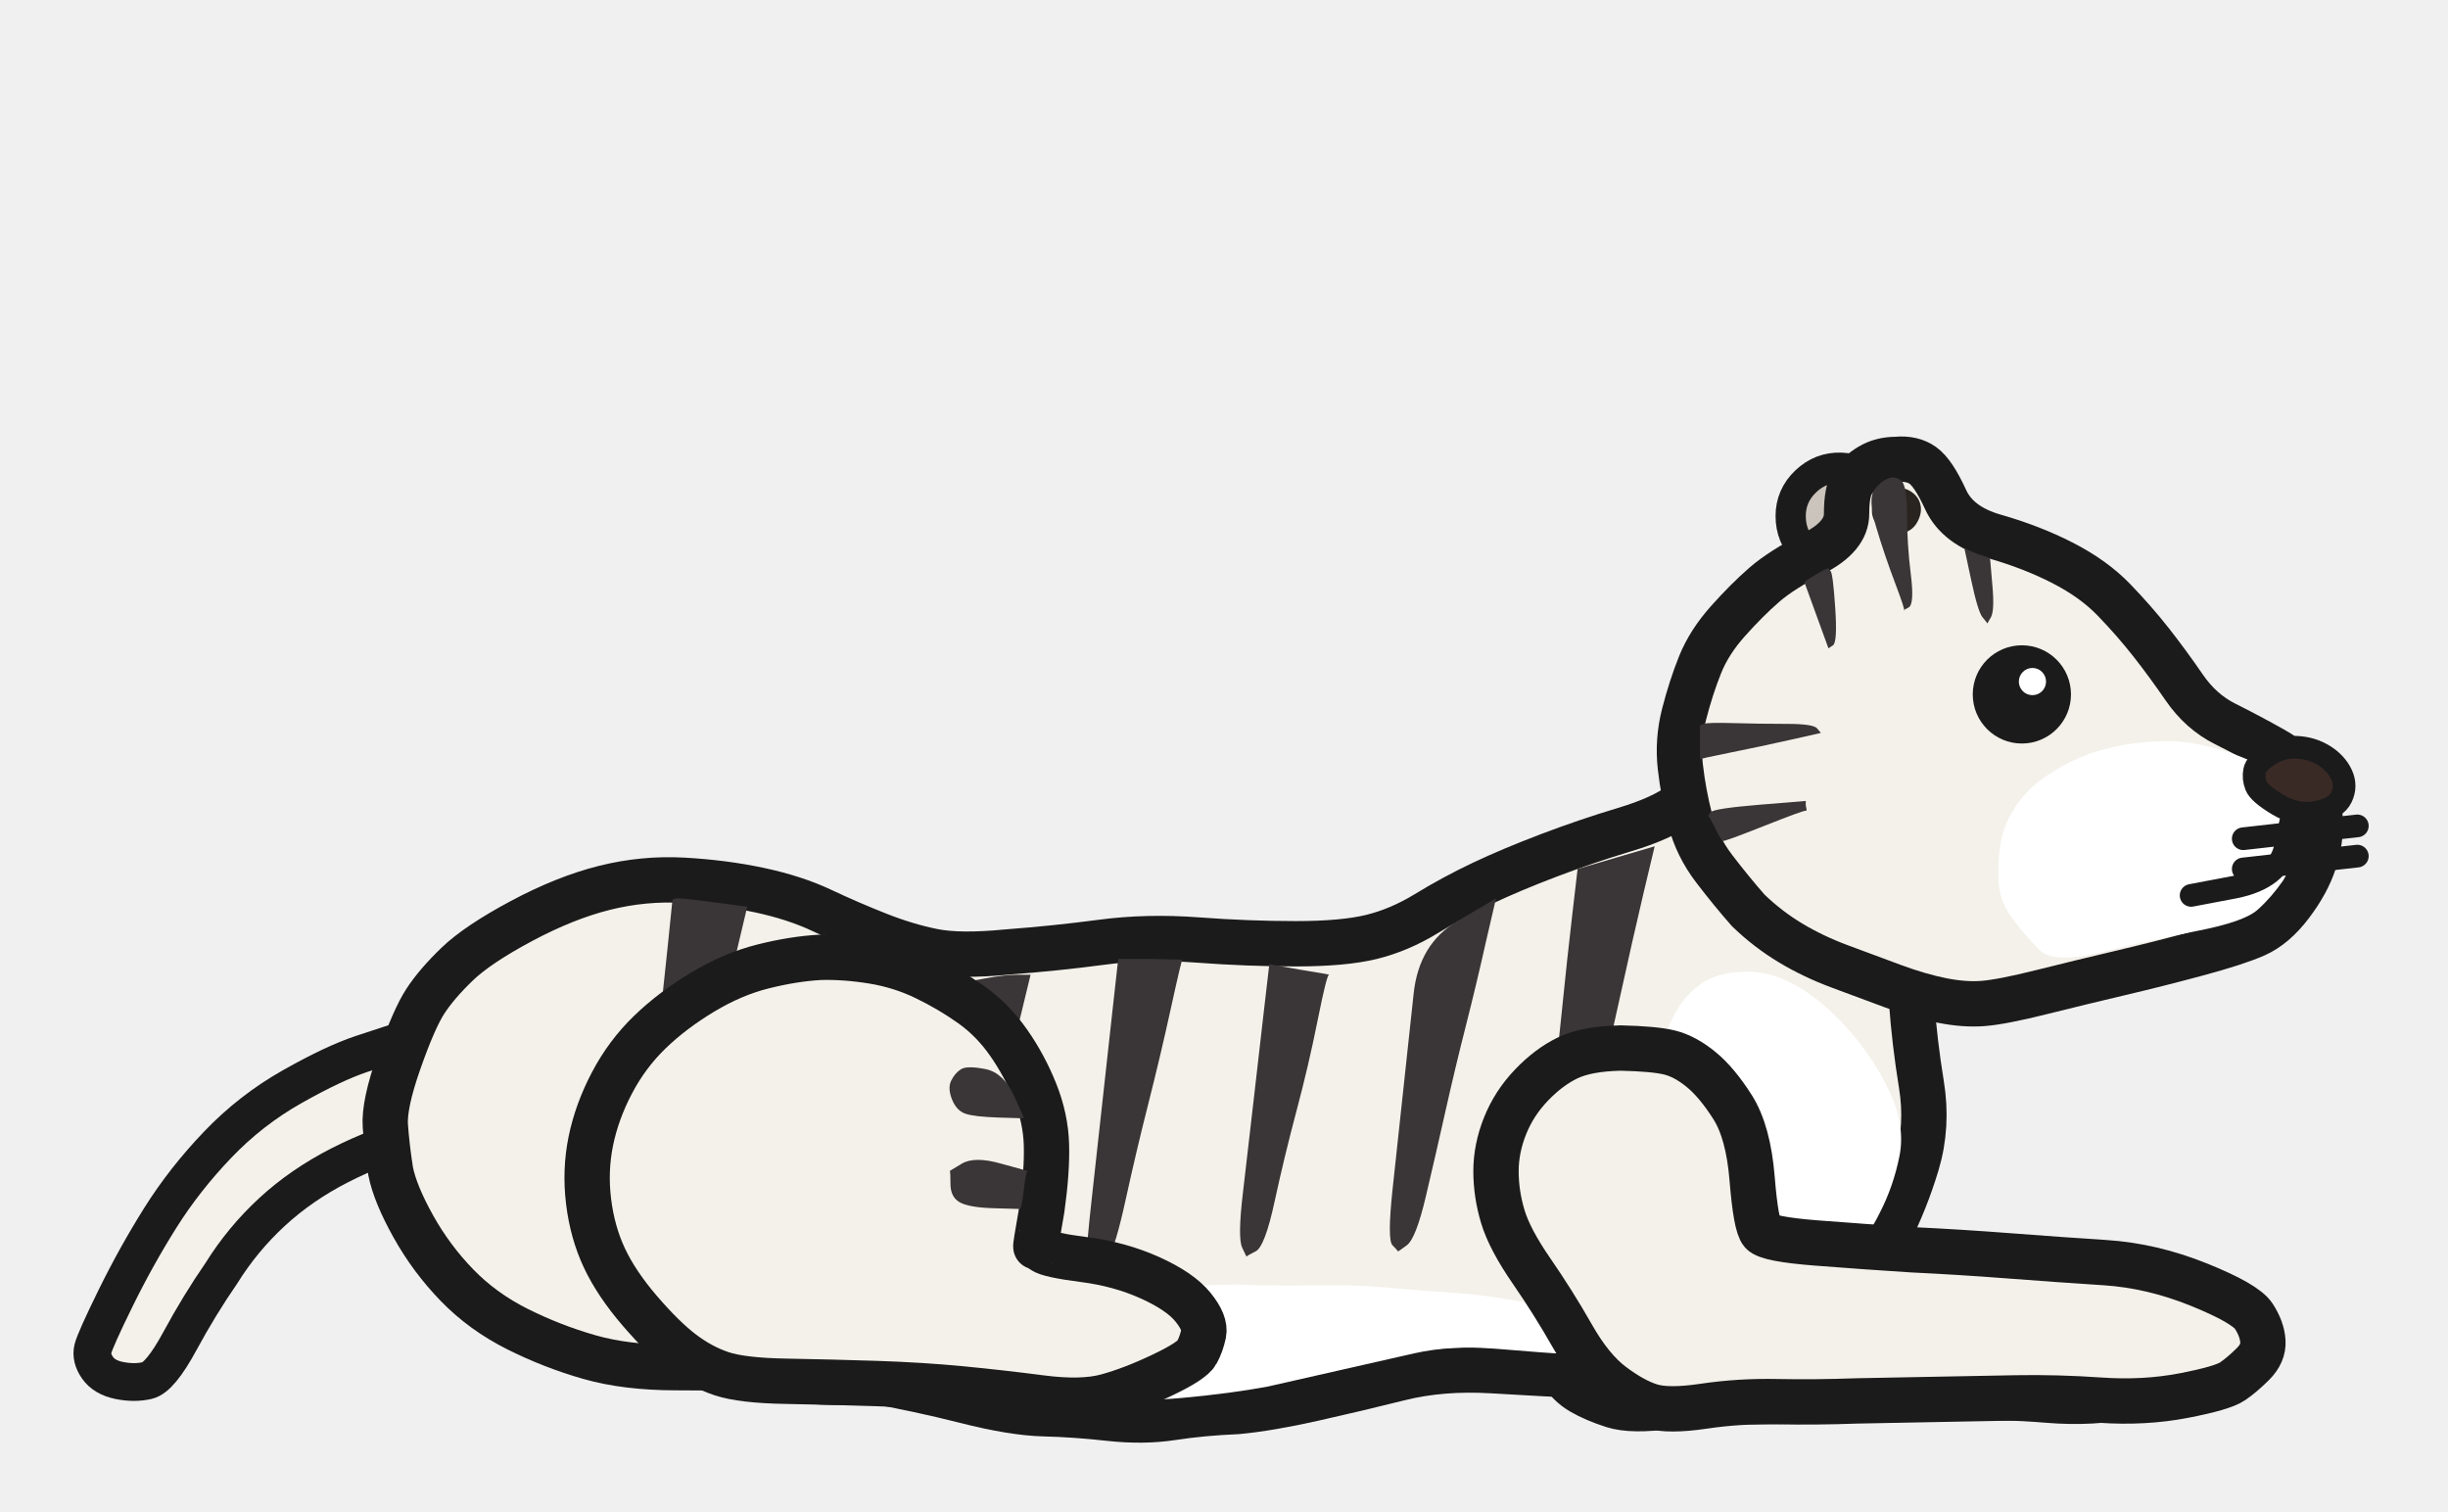
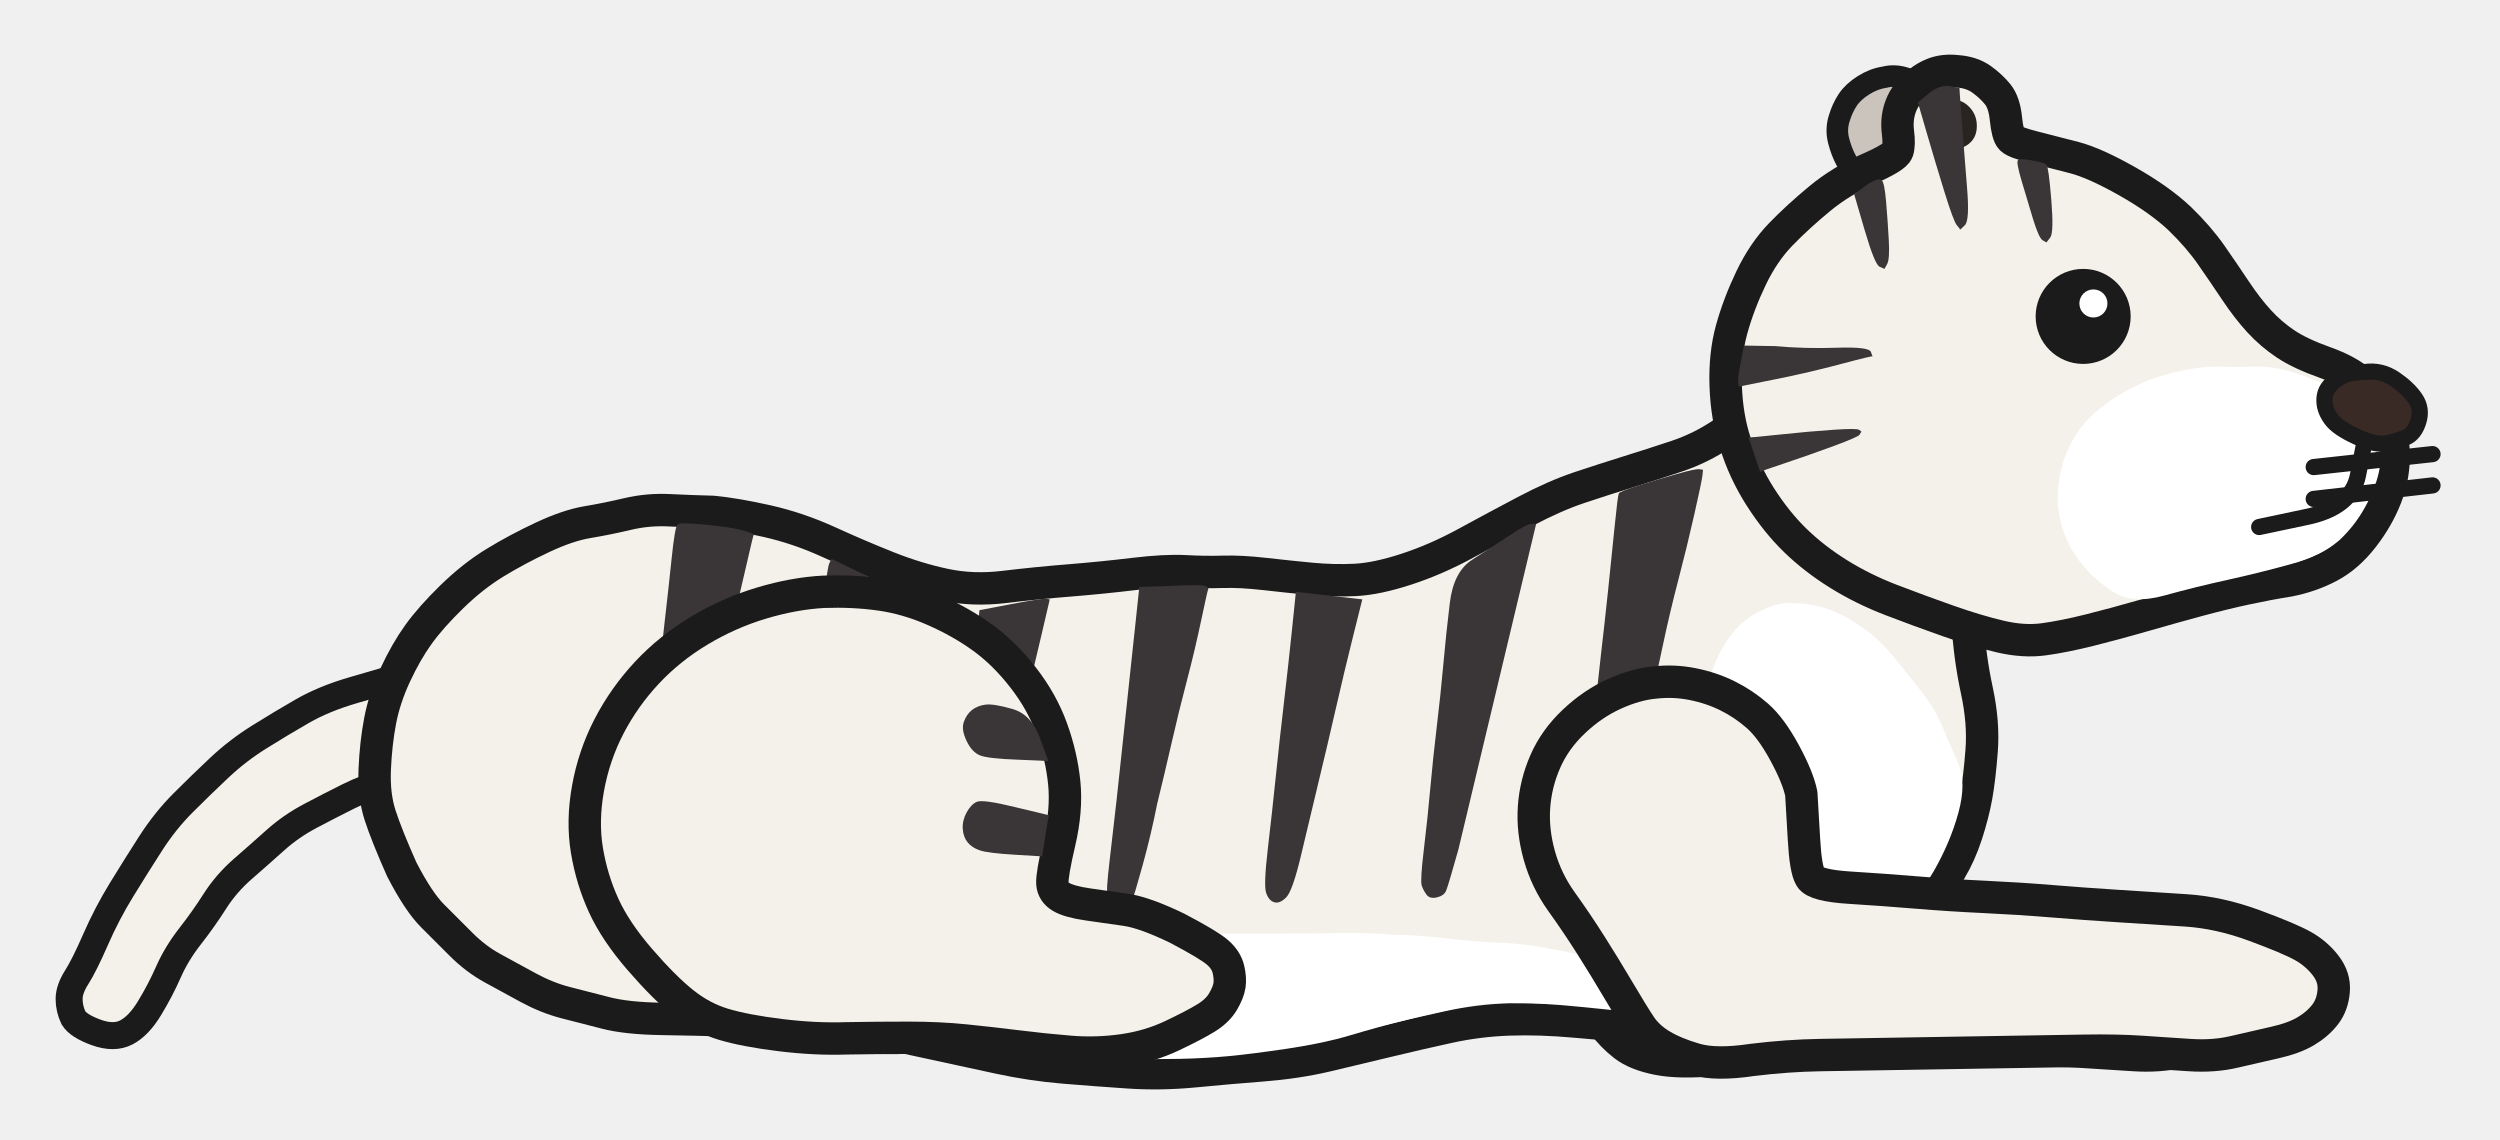
- <svg xmlns="http://www.w3.org/2000/svg" viewBox="0 0 324 200.0" width="324" height="200.0">
+ <svg xmlns="http://www.w3.org/2000/svg" viewBox="0 0 463 211" width="463" height="211">
  <g stroke="#1B1B1B" stroke-linecap="round" stroke-linejoin="round">
-     <path d="M212.5 138.4Q210 138.8 207.5 140t-4.5 3.2t-3.2 4.4t-1.7 5.4t.1 5.5t2.2 7.3t3.4 9.4t2.8 6.3t2.7 2.7t4.2 1.8t7.5 .1t11.5-.6q6.5-.1 13-.2t13-.3t12.5 .3t11-.6t6.5-1.9t2.7-2.3t1.4-3t-1.3-3.3t-7.3-4.2t-11.8-2.9t-11.4-.9t-11.6-.8q-5.7-.4 -11.4-.9t-5.8-.4t-.4-1t.1-3.6t.4-5t-2.1-6.5t-3.7-5.5t-4-2.6t-4.8-1.5t-5 0Z" fill="#CBC4BC" stroke-width="6" />
-     <path d="M115.5 126.7Q112 126.9 107.5 128.1t-8.3 3.6t-6.7 5.3t-4.9 7t-2.6 8t0 8t2.3 7.2t5 7t6 5.5t5.7 2.5t8.8 .7t11.4 .2q5.8 .1 12 .7t12.6 1.1t9.6-.1t7.2-2.8t4.4-3t.9-2.5t-.4-2.6t-2-2.3t-5.7-2.9t-10-2.2t-6.9-1t-1.5-1.5q-.4-1 .5-5.5t.5-8t-1.8-7t-3.9-6.5t-5.1-4.8t-5.6-3.1t-6.5-1.9t-7-.5Z" fill="#CBC4BC" stroke-width="6" />
-     <path d="M61 136.4Q59 135.9 55.2 137.1t-7.4 2.4t-9.1 4.3t-9.9 7.7t-7.6 9.7t-5.9 10.6t-3 6.7t.6 2.5t2.9 1.7t3.7 0t4.3-5.2t5.5-9q2.8-4.5 6.7-8.1t9-6.2t10.5-4t7.1-2.3t2.5-2.4t.6-3.5t-1.4-3.5t-3.3-2.1Z" fill="#F4F1EA" stroke-width="5" />
-     <path d="M239 94.5Q236 94.9 233.5 96.3t-5.5 4.8t-5.5 5.3t-7.5 3.4t-10 3.4t-8.8 3.7t-7.4 4t-7.3 3.1t-10 .9t-13-.5t-12.7 .3t-12.6 1.3q-6.2 .6 -9.7-.1t-7.3-2.2t-7.4-3.2t-8.3-2.7t-10-1.3t-10.5 1t-11 4.4t-8.5 5.7t-4.2 4.9t-3.5 8t-1.8 8.5t.7 6q.6 3 3 7.3t5.8 7.8t8 5.8t9.5 3.7t11.5 1.4t13 .3t12.7 1.4t12.6 2.7t10.4 1.7t8.6 .6t8.4-.1t8.6-.8q4.2-.4 10-1.7t11.4-2.7t12.3-1t13 .7t13-.9t11.3-3.7t8.7-6t6.4-8t3.8-9.5t.6-10.5t-1.3-11t-.3-8q.3-2.5 2.1-7.5t1.5-8.5t-1.8-6.2t-4-4.6t-5.5-2.7t-6-.5Z" fill="#F4F1EA" stroke-width="6" />
-     <path d="M230.5 128.6Q227 128.8 225 130.3t-3.2 3.6t-1.8 5.1t-.5 7t1.2 8t2.6 7.5t4.2 7.1t4.5 5.2t2 1.6t3.5-2.3t6.5-5.8t4.8-6.8q1.8-3.5 2.6-7.5t-1.3-8.5t-5.6-8.4t-7-5.8t-7-1.7ZM164 170Q159 170 154 170.4t-10 .9t-10 .8t-11.3 1.8t-12.6 2.7t-6.3 1.4t5.1 .6t11.1 2t12 2.7t12 1.7t12.5 0t11.3-1.5q4.9-1.1 9.7-2.2t9.7-2.2t10.8-.6t12 .9t9.9 0t4-.4t0-.5t.1-.4t-5.5-1.9t-9.5-2.6t-8-1.4t-8.5-1.1q-4.5-.3 -9-.7t-9.5-.3t-10-.1Z" fill="#FFFFFF" fill-rule="evenodd" stroke="none" data-noink="1" />
-     <path d="M217.5 118.3Q219 112 219 112t-5.1 1.5t-5.1 1.5t-.7 6t-1.3 12t-1.3 12t-1.3 12t.1 7t1.2 1t1.2-1t2.1-7.4t2.9-12.7q1.5-6.4 2.9-12.8t2.9-12.8ZM94.4 119.4Q90 118.8 89.5 118.9t-.5 .2t-.6 5.9t-1.3 12t-1.2 12t-1.3 12t.4 6.9t1 1t.9-1t2.2-6.8t2.8-11.7t2.8-11.8q1.4-5.8 2.8-11.7t1.4-5.9t-4.5-.6ZM196.7 124.5Q198 118.9 198 118.9t-5.1 3t-5.8 9.6t-1.4 13t-1.4 13t0 7.3t.7 .8t1.2-.8t2.5-6.4t2.6-11.3t2.7-11.3t2.7-11.3ZM112.9 125.8Q109 123.6 109 123.6t-.6 5.3t-1.3 10.6t-1.3 10.6t-1.2 10.6t-.2 6.3t1 1.1t1.3-.5t2.3-7.1t3.1-13t3.2-13t1.5-6.5q0 0 -3.9-2.2ZM152.2 126.9Q148 126.9 148 126.9t-.7 6.3t-1.4 12.7t-1.4 12.7t-.6 6.9t1.1 1t1 .4t.8-.9t2.2-7.3t3-12.7t3-12.7t1.5-6.3q0 0 -4.3-.1ZM171.9 128.3Q168 127.6 168 127.6t-.7 6t-1.4 12.2t-1.4 12.1t-.1 7.2t.6 1.2t1.2-.7t2.5-6.6t2.9-12t2.8-12t1.5-6t-4-.7ZM134.7 129Q133 129 130.3 129.5t-2.7 .5t-.6 5.8t-1.2 11.7t-1.3 11.7t0 7t.5 1.3t1-.2t1.3-.8t1.7-6.7t2.9-12.3t3-12.3q1.5-6.2 1.5-6.2t-1.7 0Z" fill="#3A3536" fill-rule="evenodd" stroke="none" data-noink="1" />
-     <path d="M108.5 126.7Q105 126.9 101 127.9t-8 3.4t-7 5.3t-5 6.7t-2.8 7.7t-.3 8t2.1 7.5t4.7 7t5.6 5.5t5.2 2.8t8.5 1t12 .3q6 .2 11.2 .7t10.6 1.2t8.7-.2t7.3-2.8t4.6-3t.9-2.5t-1.4-3.5t-5.7-3.9t-8.7-2.4t-5.5-1.2t-.9-.5t.8-5q.7-5 .6-8.5t-1.5-7t-3.5-6.5t-4.9-5t-6.1-3.6t-7-2.2t-7-.5Z" fill="#F4F1EA" stroke-width="6" />
-     <path d="M130.5 141.5Q128 141 127.2 141.5t-1.3 1.5t.1 2.5t1.8 1.9t4.4 .5t3.3 .1t-1.3-3t-3.7-3.5ZM132.5 154Q129 153 127.3 154t-1.6 1t.1 1.7t1.2 2.4t4.5 .8t3.5 .1t.5-2.5t.5-2.5t-3.5-1Z" fill="#3A3536" fill-rule="evenodd" stroke="none" data-noink="1" />
-     <path d="M214.5 138.7Q210 138.8 207.5 140t-4.8 3.6t-3.5 5.4t-1.2 6t.9 6t3.8 7.2t5.4 8.6t5.3 6.5t5.1 2.8t7 0t9.7-.6t10.6-.1q5.2-.1 10.4-.2t10.6-.2t11.2 .3t11-.6t6.5-1.9t2.7-2.3t1.3-3t-1.2-3.3t-7.3-4.2t-12.4-2.9t-12.7-.9t-12.8-.8q-6.3-.4 -12.7-.9t-7.2-1.4t-1.3-7.1t-2.6-9.5t-4.2-5t-4.1-2.2t-6.5-.6Z" fill="#F4F1EA" stroke-width="6" />
-     <path d="M243.7 61.9Q241 61.8 239 63.7t-2 4.6t1.9 4.7t4.6 2t4.5-1.9t2.1-4.5t-1.8-4.6t-4.6-2.1Z" fill="#CBC4BC" stroke-width="4" />
-     <path d="M251 60.8Q249 60.8 247.5 61.7t-2.3 2.1t-.8 4.2t-4.3 5.2t-6.6 4.2t-4.8 4.8t-3.7 5.8t-2.1 6.5t-.5 7t1.3 7t3.2 6.5t4.5 5.5q2.6 2.5 5.6 4.3t6.5 3.1t7 2.6t6.5 1.9t5.5 .4t7.7-1.5t10.3-2.5t10.3-2.6t7.7-2.5t4.7-4t3.1-5.7t.8-5.5q-.2-2.5 -1.6-5t-4.6-4.3t-6.4-3.4t-5.4-4.8t-4.4-6t-4.9-5.6t-6.8-4.9t-9-3.5t-6.5-4.9t-3-4.5t-3.5-.8Z" fill="#F4F1EA" stroke-width="6" />
-     <path d="M250.5 64.6Q249 64.8 248.3 65.9t-.5 2.2t1.2 1.9t2.5 .6t2.2-1.4t.5-2.3t-1.2-1.8t-2.5-.5Z" fill="#2A2420" stroke="none" data-noink="1" />
-     <path d="M288 98.1Q284 98 280.5 98.7t-6 1.9t-4.5 2.7t-3.4 3.7t-1.8 4.5t-.3 5t1.8 5t3.6 4.2t8.3 .3t12.6-2.8t8-2.8t3.4-3.9q1.5-2.5 1.9-6t-1.2-6t-6.2-4.3t-8.7-2.1Z" fill="#FFFFFF" stroke="none" data-noink="1" />
-     <path d="M250 63.3Q249 63.6 248.1 64.8t.2 4.9t2.5 7.4t1.2 3.7t.6-.4t.3-4.4t-.5-8t-.9-4.5t-1.5-.2ZM261.7 73.3Q260 72.6 260 72.6t.9 4.2t1.5 4.9t.6 .8t.5-.8t.2-4.2t-.3-3.5t-1.7-.7ZM241.5 75.4Q241 75.6 239.9 76.3t-1.1 .7t1.6 4.4t1.6 4.4t.6-.4t.3-4.9t-.6-4.9t-.3-.4t-.5 .2ZM229.5 95.7Q226 95.6 225.5 95.8t-.5 .2t0 2.3t0 2.2t4-.9t8-1.7t4-.9t-.5-.6t-4-.6t-7-.1ZM239 106.6Q239 106 239 106t-6.1 .5t-6.5 1t-.3 .5t.9 1.6t1 1.7t5.5-2t5.5-2t0-.7Z" fill="#3A3536" fill-rule="evenodd" stroke="none" data-noink="1" />
-     <circle cx="267.6" cy="91.9" r="5" fill="#1B1B1B" stroke-width="3" />
-     <circle cx="269" cy="90.2" r="1.8" fill="#FFFFFF" stroke="none" data-noink="1" />
-     <path d="M304 98.9Q302 98.8 300.3 99.9t-1.9 2.1t.2 2t2.9 2.5t5.1 1t3.3-2t0-3t-2.3-2.5t-3.6-1.1Z" fill="#3A2A26" stroke-width="3" />
-     <path d="M303.4 107.8L302.5 112Q301.7 116.2 295.8 117.4L290 118.5" fill="none" stroke-width="3" />
-     <path d="M296.9 111L312 109.3" fill="none" stroke-width="3" />
-     <path d="M296.9 115L312 113.3" fill="none" stroke-width="3" />
+     <path d="M306.5 126.4Q303 126.7 299 128.5t-7 4.5t-5 6.4t-2.7 7.6t-.1 8t2.1 7.8t3.1 7.4t3.6 10.3t3.8 9t4 4.1t6.2 2.5t10.5 .2q6.5-.8 12.2-.9t11.4-.2t11.4-.2t11.4-.2t11.4-.2t10.5 .2t9.4 .6t8.6-.6t7.4-1.8t5.8-2.1t3.5-3.1t1.5-4.3q.2-2.5 -1.4-4.6t-4.1-3.6t-9-3.8t-13.2-2.9t-13.4-.9t-13.4-1t-13.4-1t-13.4-.9t-7.4-1.7t0-5.6t.5-8t-1.3-6.5q-1-3 -2.7-5.5t-4.2-4.8t-5.6-3.8t-6.5-2.2t-7-.3Z" fill="#CBC4BC" stroke-width="6" />
+     <path d="M162.5 109.6Q157 109.9 150.5 112t-11.9 5.5t-9.4 8t-6.7 10t-3.5 11.5t.1 11.5t3.4 10.3t5 7.5t5 5.6t6 5.1t8 3.4t10 1.5q5.5 .4 11 .3t11-.2t11.7 .5t12.3 1.2t12.3 1.1t11.7-.7t9-2.9t5.5-3.2t2.9-3.3t.9-3.2t-.9-3.2t-2.9-3.3q-2-1.6 -8-4.1t-10.2-2.9t-8.6-.8t-6.2-1.3t-2.4-2.4t.9-8t.7-11.5t-2.6-10t-5.8-9.5t-7.8-7.3t-8.5-4.5t-9.5-2.6q-5-.8 -10.5-.5Z" fill="#CBC4BC" stroke-width="6" />
+     <path d="M84.5 123.7Q82 123 76.5 124.6t-11 3.2t-9.5 3.9t-8 4.8t-7.4 5.7t-6.7 6.5t-6 7.5t-5.4 8.6t-4.8 9.2t-3.5 7t-1.4 4t.8 3.5q.9 1.5 4.2 2.7t5.6 0t4.3-4.5t3.5-6.7t4-6.6t4.6-6.5t5.2-6t6-5.3t6.5-4.5t7-3.6t7.7-2.9t8.6-2q4.2-1 6.1-2.3t3.2-3.8t.9-5t-2.1-4.8t-4.4-3Z" fill="#F4F1EA" stroke-width="5" />
+     <path d="M349 62.4Q345 62 342 62.6t-5.6 2t-5.3 4.3t-5.4 5.8t-6.7 5.6t-8.5 4.2t-9 2.9t-9 2.9t-10 4.4t-11 5.9t-11 4.8t-9.5 2q-4 .2 -8.2-.2t-8.6-.9t-7.7-.4t-7-.1t-9.5 .5t-12 1.2t-12 1.2t-11-.4t-10.5-3.2t-11-4.7t-11.5-3.9t-10-1.7q-4-.1 -8-.3t-7.8 .7t-7.4 1.5t-8.3 2.8t-8.8 4.7t-8 6.3t-6.2 7t-4.3 7.5t-2.8 8.5t-1 9t1 8.5t4 10q3.1 6 5.7 8.6t5.3 5.3t5.8 4.4t6.6 3.6t7 2.8t7.4 1.9t10.3 1.1t13 .3t13 .3t12.5 1.4t12 2.6t12 2.6q6 1.3 12 1.8t12 .9t12.2-.2t12.6-1.1t11.9-1.8t11.3-2.7t11.3-2.6t11.2-1.4t12.3 .4t13.4 1.1t11.3 0t9-1.6q4.5-1.1 8-2.9t7-3.4t6.3-4.2t5.4-4.8t4.9-5.7t4.1-6.5t3-6.7t1.8-7t1-8.5t-.9-11.2t-1.7-12.6t-.3-9.7q.5-3.5 2.9-10t2.2-11.5t-1.7-8.5t-4.6-6.5t-6.4-4.6t-7.5-2Z" fill="#F4F1EA" stroke-width="6" />
+     <path d="M330.5 111.7Q328 112 325 113.7t-5.2 5t-3.4 7.8t-1.1 10t1.4 11t3.6 11t6 10.9t7.2 8.8t3.5 3.2t4.5-2.7t9-7.3t7.6-10q3.1-5.4 4.6-10.9t0-9t-3-7t-3.9-6.5t-4.8-6t-5-5t-5.3-3.3t-5.2-1.7t-5-.3ZM225.5 172.9Q220 173 214.8 173.5t-10.6 1.1t-10.4 1t-10.6 1.1t-9.7 1.4t-9 1.7t-8.3 2t-7.6 2.1t-3.9 1.1t.7 .4t4.6 .9t8 .8q4 .5 9.2 1.8t10.6 2.8t11.7 2.5t11 1.4t9 .5t9 0t9-.5t11-1.4t11.7-2.5t10.6-2.9t10.2-2.3t10-.7q5 0 11 .6t12 1.2t10.5 .3t7.6-1.1t3.2-.8t-4.4-1.6t-8.6-3.3t-10.5-2.7t-12.6-2.3t-11.2-1.5t-10-.8t-10-.7q-5-.4 -10.5-.3t-11 .1t-11 0Z" fill="#FFFFFF" fill-rule="evenodd" stroke="none" data-noink="1" />
+     <path d="M314.7 86.9Q314 86.8 310.5 87.8t-7 2.1t-3.7 1.5t-.8 6.4t-1.2 11.7t-1.3 11.7t-1.2 11.6t-1.2 11.7t-1.2 11.7t-.5 6.8t.8 1.7t2 .5q1.2-.2 1.8-1.2t2.1-7.2t2.9-12.3t3-12.3t2.9-12.4t2.9-12.3t3-12.3t1.5-7.2t.1-1t-.7-.1ZM131 97.2Q126 96.7 125.5 97.1t-1.1 6.2t-1.3 11.8t-1.2 11.7t-1.2 11.8t-1.3 11.8t-1.2 11.7t-.4 6.9t1.2 1.5t2 .3t1.4-1.1t1.9-6.5q1.4-5.9 2.7-11.7t2.8-11.7t2.8-11.6t2.8-11.7t2.8-11.7t1.4-5.8t-1.8-.7t-6.8-1.1ZM283.7 97Q283 96.9 279.5 99.2t-6.9 4.5t-4.1 8t-1.2 11.4t-1.2 11.4t-1.2 11.4t-1.2 11.4t-.4 6.7t.9 1.7t1.9 .5t1.7-1.2t2.3-7.7q1.6-6.7 3.2-13.4t3.2-13.4t3.2-13.4t3.2-13.4t1.6-6.7t-.8 0ZM159.8 106.3Q154 103.5 154 103.5t-.4 .8t-1 6.9t-1.3 12.4t-1.3 12.4t-1.3 12.4t-1.3 12.4t-.5 7.2t1.2 1.6t1.9 .3t1.5-1.1t1.9-6.6q1.4-5.8 2.7-11.6t2.8-11.6t2.8-11.6t2.8-11.6t1.2-6.3t-5.9-3.2ZM217 108.5Q211 108.7 211 108.7t-.6 5.7t-1.2 11.2t-1.2 11.3t-1.2 11.2t-1.3 11.3t-.4 6.6t1 1.6t1.9 .5t1.6-1.2t2-6.6t2.7-11.4q1.4-5.7 2.7-11.4t2.8-11.4t2.7-11.4t1.3-5.7t-.4-.4t-6.4-.1ZM246.1 110.3Q240 109.6 240 109.6t-.7 6.8t-1.5 13.6t-1.5 13.6t-1.5 13.6t-.3 8.2t1.5 1.7t2.2-.9t2.8-8t3.2-13.4t3.2-13.6t3.2-13.4q1.7-6.8 1.7-6.8t-6.2-.7ZM193.7 110.9Q193 110.8 187.2 111.9t-5.8 1.1t-.7 6.6t-1.4 13.3t-1.4 13.2t-1.4 13.3t-.5 7.6t1.1 1.6t1.9 .4t1.6-1.1t1.8-6.4t2.6-11q1.4-5.5 2.7-11t2.6-11t2.6-11t1.4-6t.1-.5t-.7-.1Z" fill="#3A3536" fill-rule="evenodd" stroke="none" data-noink="1" />
+     <path d="M152.5 109.6Q147 109.9 141 111.7t-11.5 5.1t-9.7 7.8t-7 9.9t-3.9 11.5t-.2 11.5t3.1 10.2t6.7 10t8 8t7.5 4t10.5 2t12.3 .6q5.7-.1 11.4-.1t10.6 .5t9.7 1.1t9.7 1t9.8-.3t9.1-2.7t6.3-3.3t3.1-3t1.2-3t-.2-3t-2-3.1t-7.5-4.5q-6-2.9 -9.5-3.4t-7-1t-5-1.4t-1.6-2.5t1.3-7.6t.9-11t-2.3-10t-5.3-9.5t-7.5-7.4t-9-5.1t-10-2.9t-10.5-.5Z" fill="#F4F1EA" stroke-width="6" />
+     <path d="M182.5 130.5Q181 130.7 180 131.5t-1.5 2.2t.5 3.5t2.5 2.7t7.1 .8t5.6 .3t-1.6-4.3t-5.1-5.4t-5-.8ZM188.1 149.5Q182 148 180.9 148.5t-1.9 2t-.7 3t.9 2.5t2.3 1.5t6.5 .8t5 .3t.6-3.8t.7-3.8t-6.2-1.5Z" fill="#3A3536" fill-rule="evenodd" stroke="none" data-noink="1" />
+     <path d="M306.5 126.4Q303 126.7 299 128.5t-7.5 5.1t-5.3 7.4t-2.1 8.5t1 9t4.1 8.5t5.4 8t5.2 8.5t4 6.5t3.9 3.6t6.3 2.6t10.5 .1q6.5-.8 12.6-.9t12.2-.2t12.2-.2t12.2-.2t12.2-.2t10.6 .2t9 .6t8.3-.6t7.4-1.7t5.8-2.1t3.6-3.1t1.6-4.4q.2-2.5 -1.5-4.7t-4.2-3.6t-9-3.8t-12.7-2.8t-12.5-.8t-12.4-.9t-12.5-.8t-12.4-.8t-12.4-.9t-7.3-1.9t-1.2-7t-.5-8.5q-.6-3 -3.1-7.6t-5-6.8t-5.5-3.7t-6.5-2.2t-7-.3Z" fill="#F4F1EA" stroke-width="6" />
+     <path d="M349 14.3Q347 14.6 345.1 15.8t-2.9 2.7t-1.6 3.5t-.1 4t1.4 3.7t2.6 2.9t3.5 1.6t4 .2t3.7-1.4t2.9-2.5t1.7-3.5t.2-4q-.2-2 -1.4-3.9t-2.6-2.9t-3.5-1.7t-4-.2Z" fill="#CBC4BC" stroke-width="4" />
+     <path d="M362.5 13.2Q360 12.9 358 13.7t-3.7 2.5t-2.4 3.8t-.4 4.5t-.1 3.5t-5.4 3.3t-9 5.5t-7.2 6.6t-5.5 8.1t-3.6 9.5t-1.1 10.5t1.8 10.6q1.6 5.2 4.6 9.9t6.5 8.1t8 6.2t9.7 4.8t10.6 3.9t9.7 2.9t8 .5t8.5-1.7t10-2.7t10-2.8t9-2.2t8-1.5q4-.8 7.4-2.6t6.2-5.4t4.3-7.5t1.4-8t-1.8-7.5t-4.1-5.6t-6.9-3.8t-7.2-3.4t-4.9-4.2t-4.4-5.7t-4.5-6.6t-5.8-6.7q-3.7-3.5 -9.7-6.9t-9.8-4.4t-7.4-1.9t-4.3-1.6t-1-3.7t-1.5-4.5t-3-2.8t-4.5-1.5Z" fill="#F4F1EA" stroke-width="6" />
+     <path d="M361 18.6Q359 18.8 357.8 20.4t-.8 3.6t1.7 3t3.3 .7t3.1-1.5t1-3.2t-1.6-3.4t-3.5-1Z" fill="#2A2420" stroke="none" data-noink="1" />
+     <path d="M410.5 67.9Q407 67.9 402.5 69t-8.2 3.1t-6.5 4.5t-4.5 6t-2.1 7.4t.7 7.6t3.6 6.8t6 5.3t9.3 .6t11.7-2.9t11.7-2.9t9.1-4.5q3.2-3 5.2-7t2.3-7t-.3-5.3t-3.5-5.2t-6-4.2t-6.5-2.4t-7-1t-7 0Z" fill="#FFFFFF" stroke="none" data-noink="1" />
+     <path d="M360.9 15.9Q359 15.8 357.1 17.4t-1.9 1.6t1.6 5.5t3.3 11t2.3 6.2t.6 .8t.9-.8t.4-6.9t-1-12.6t-.4-6.2t-2-.1ZM376.3 29.7Q374 29.3 373.7 29.7t.7 3.8t2.1 7t1.8 4t.7 .4t.7-.9t.2-7t-.9-6.5t-2.7-.8ZM347 33.5Q346 34 344.7 35t-1.3 1t1.9 6.5t2.8 6.9t.9 .4t.5-.9t.3-4.5t-.5-7.1t-.8-3.9t-1.5 .1ZM328.8 64.1Q323 64 323 64t-.6 3t-.5 3.7t.1 .8t.5 0t6.5-1.3t12-2.8t5.9-1.4t-.4-.8t-6.3-.8t-11.4-.3ZM339.5 79.6Q335 79.9 329.4 80.5t-5.6 .5t1.1 3.2t1.1 3.2t4.5-1.6t9.1-3.2t4.8-2.1t.3-.5t-.4-.4t-4.8 0Z" fill="#3A3536" fill-rule="evenodd" stroke="none" data-noink="1" />
+     <circle cx="385.8" cy="58.6" r="7.3" fill="#1B1B1B" stroke-width="3" />
+     <circle cx="387.7" cy="56.2" r="2.6" fill="#FFFFFF" stroke="none" data-noink="1" />
+     <path d="M438 68.9Q435 68.9 433.5 69.8t-2.3 2t-.7 2.7t1.3 3.2t4.7 3.2t5.5 1.2t3.6-1.1t2.3-3t-.6-4.2t-3.8-3.6t-5.5-1.3Z" fill="#3A2A26" stroke-width="3" />
+     <path d="M437.9 81.9L436.7 88Q435.5 94.1 426.9 95.8L418.4 97.6" fill="none" stroke-width="3" />
+     <path d="M428.5 86.5L450.5 84.1" fill="none" stroke-width="3" />
+     <path d="M428.5 92.4L450.5 89.9" fill="none" stroke-width="3" />
  </g>
</svg>
